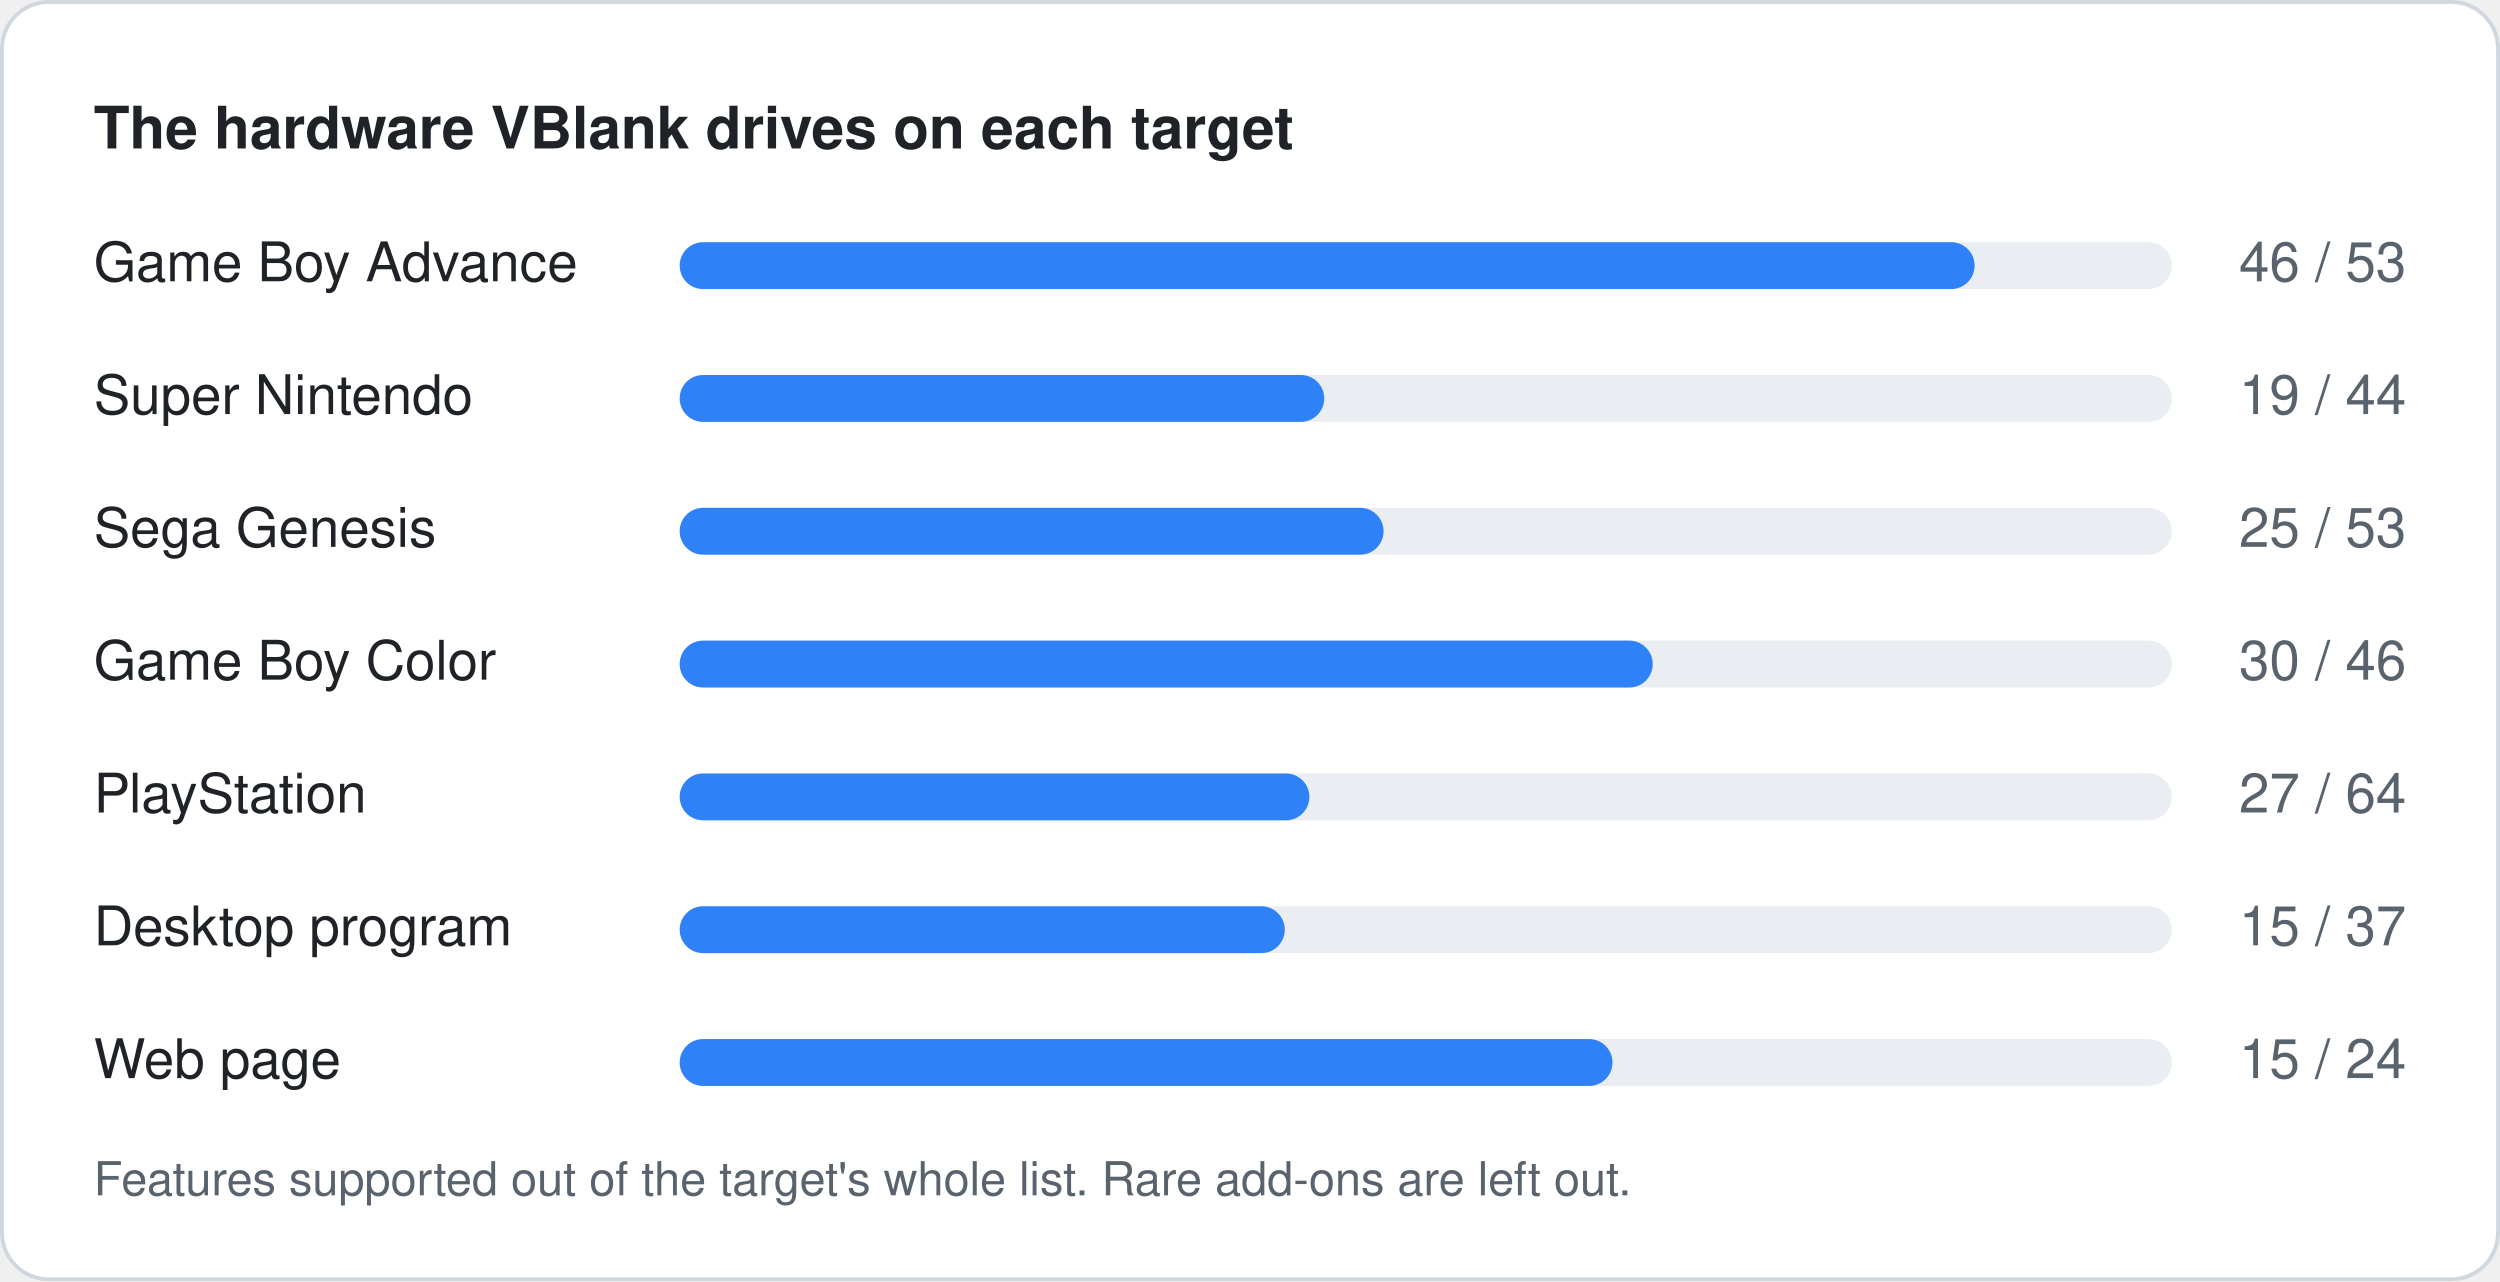
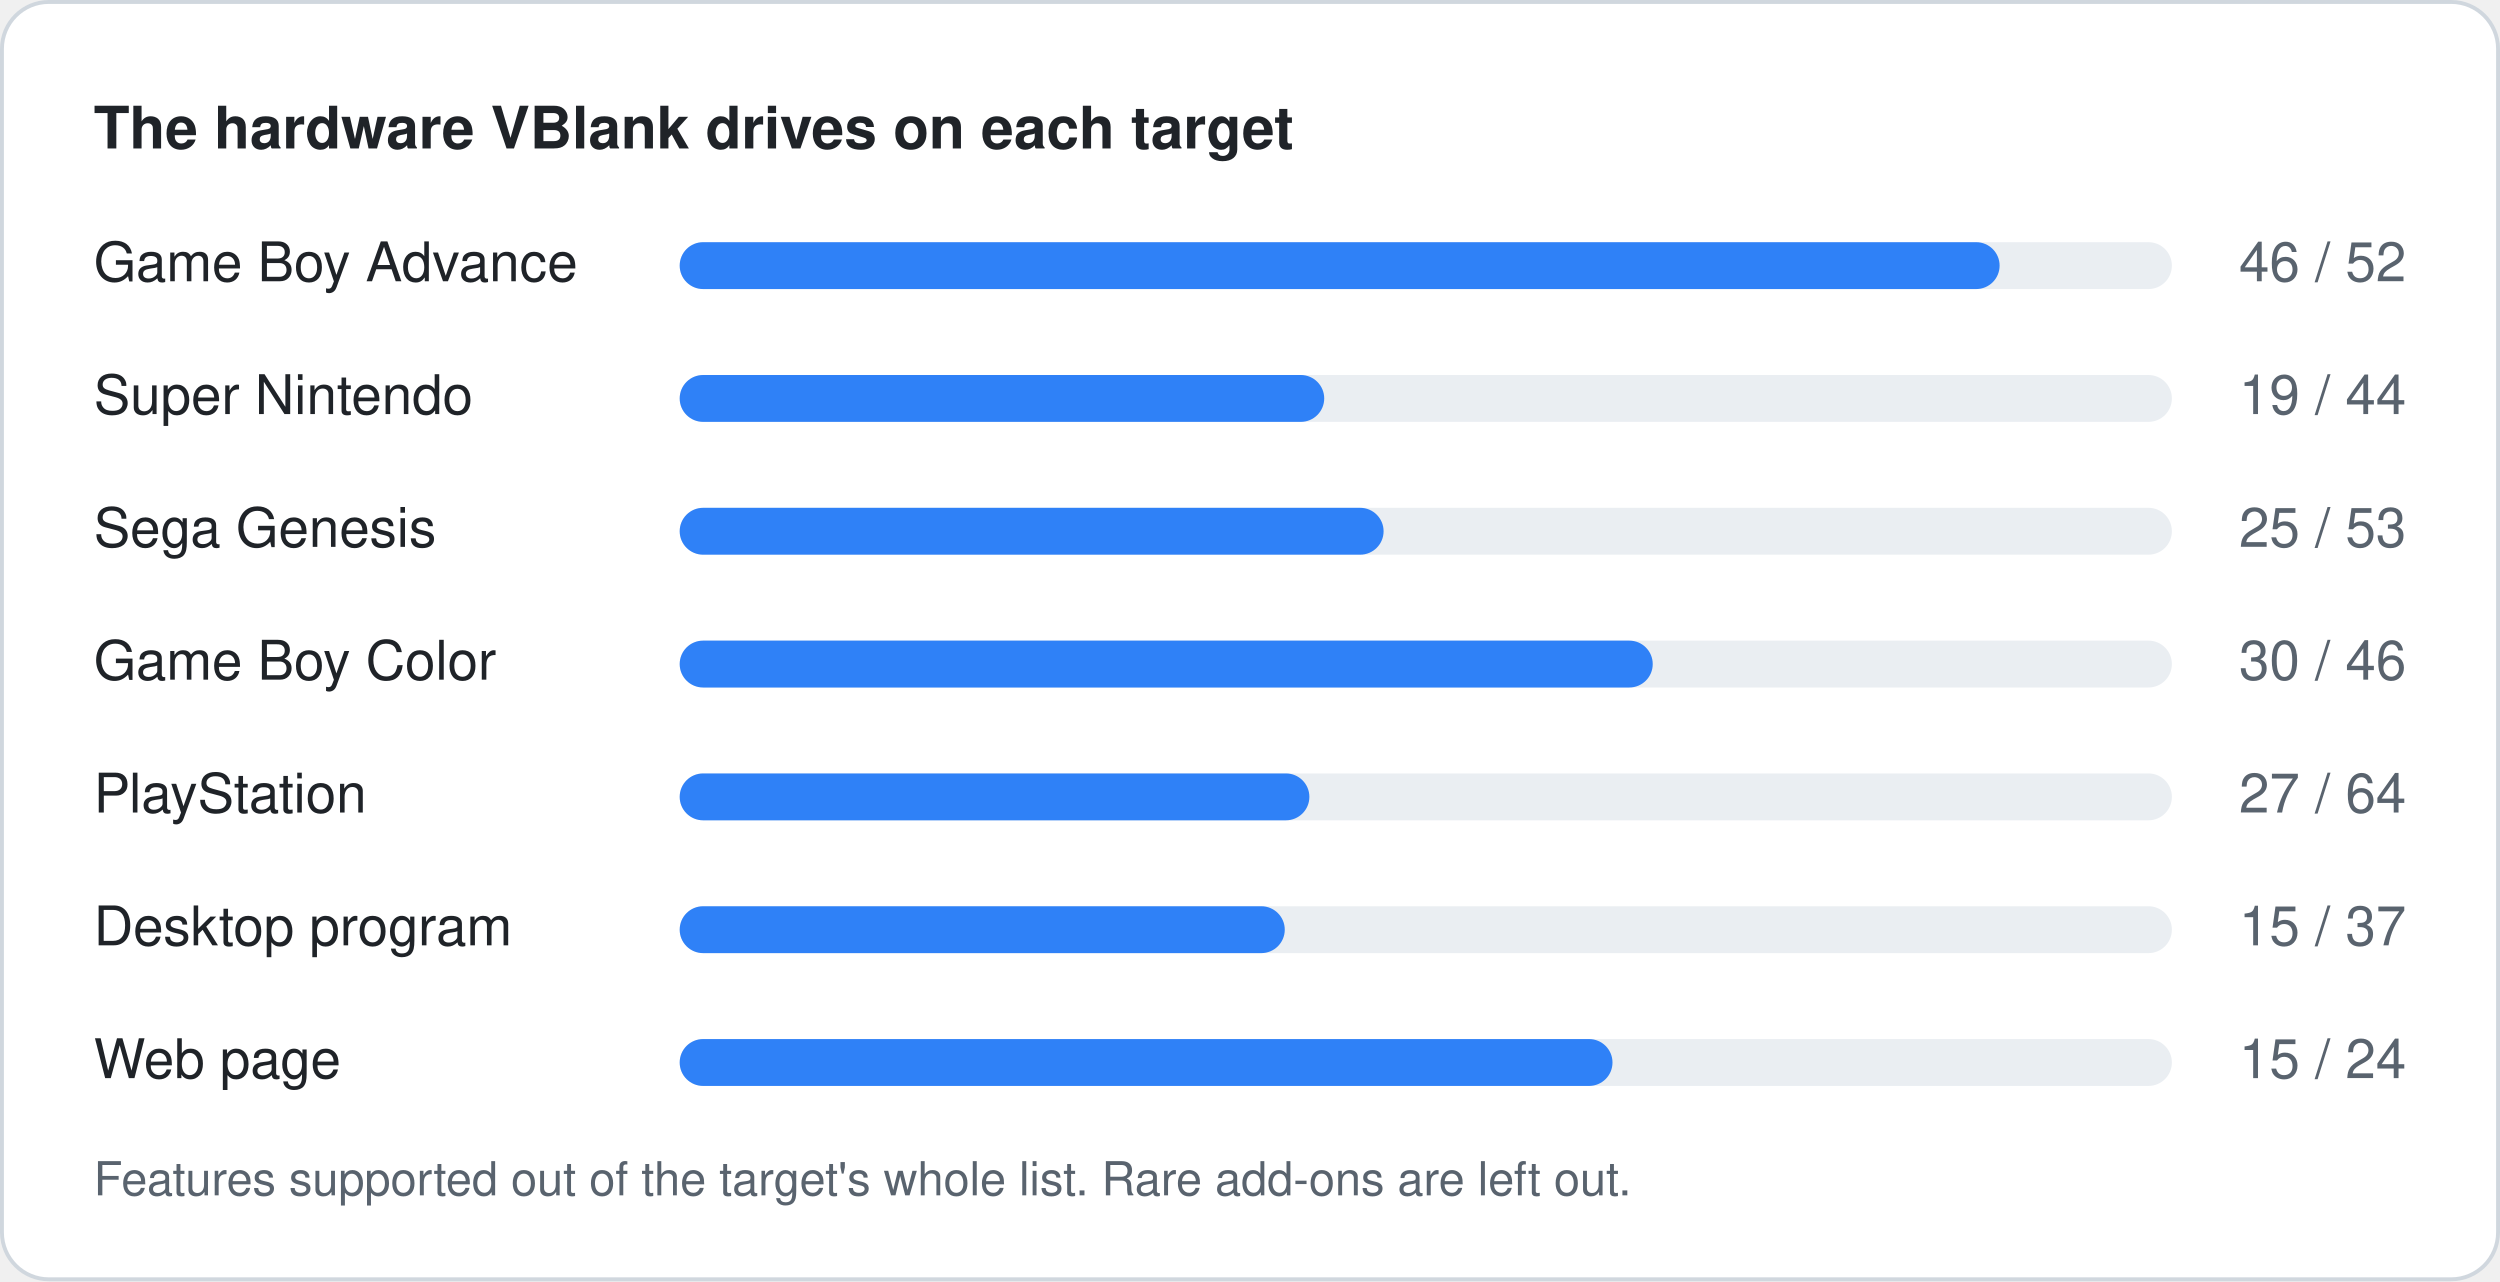
<svg xmlns="http://www.w3.org/2000/svg" width="640" height="328" viewBox="0 0 640 328" font-family="-apple-system, BlinkMacSystemFont, 'Segoe UI', Helvetica, Arial, sans-serif">
  <rect x="0.5" y="0.5" width="639" height="327" rx="12" fill="#ffffff" stroke="#d0d7de" />
  <text x="24" y="38" fill="#1f2328" font-size="15" font-weight="600">The hardware VBlank drives on each target</text>
  <text x="24" y="72" fill="#1f2328" font-size="14">Game Boy Advance</text>
  <rect x="174" y="62" width="382" height="12" rx="6" fill="#eaeef2" />
-   <rect x="174" y="62" width="331.5" height="12" rx="6" fill="#2f81f7" />
-   <text x="616" y="72" fill="#59636e" font-size="14" text-anchor="end">46 / 53</text>
+   <rect x="174" y="62" width="337.9" height="12" rx="6" fill="#2f81f7" />
+   <text x="616" y="72" fill="#59636e" font-size="14" text-anchor="end">46 / 52</text>
  <text x="24" y="106" fill="#1f2328" font-size="14">Super Nintendo</text>
  <rect x="174" y="96" width="382" height="12" rx="6" fill="#eaeef2" />
  <rect x="174" y="96" width="165.0" height="12" rx="6" fill="#2f81f7" />
  <text x="616" y="106" fill="#59636e" font-size="14" text-anchor="end">19 / 44</text>
  <text x="24" y="140" fill="#1f2328" font-size="14">Sega Genesis</text>
  <rect x="174" y="130" width="382" height="12" rx="6" fill="#eaeef2" />
  <rect x="174" y="130" width="180.2" height="12" rx="6" fill="#2f81f7" />
  <text x="616" y="140" fill="#59636e" font-size="14" text-anchor="end">25 / 53</text>
  <text x="24" y="174" fill="#1f2328" font-size="14">Game Boy Color</text>
  <rect x="174" y="164" width="382" height="12" rx="6" fill="#eaeef2" />
  <rect x="174" y="164" width="249.1" height="12" rx="6" fill="#2f81f7" />
  <text x="616" y="174" fill="#59636e" font-size="14" text-anchor="end">30 / 46</text>
  <text x="24" y="208" fill="#1f2328" font-size="14">PlayStation</text>
  <rect x="174" y="198" width="382" height="12" rx="6" fill="#eaeef2" />
  <rect x="174" y="198" width="161.2" height="12" rx="6" fill="#2f81f7" />
  <text x="616" y="208" fill="#59636e" font-size="14" text-anchor="end">27 / 64</text>
  <text x="24" y="242" fill="#1f2328" font-size="14">Desktop program</text>
  <rect x="174" y="232" width="382" height="12" rx="6" fill="#eaeef2" />
  <rect x="174" y="232" width="154.9" height="12" rx="6" fill="#2f81f7" />
  <text x="616" y="242" fill="#59636e" font-size="14" text-anchor="end">15 / 37</text>
  <text x="24" y="276" fill="#1f2328" font-size="14">Web page</text>
  <rect x="174" y="266" width="382" height="12" rx="6" fill="#eaeef2" />
  <rect x="174" y="266" width="238.8" height="12" rx="6" fill="#2f81f7" />
  <text x="616" y="276" fill="#59636e" font-size="14" text-anchor="end">15 / 24</text>
  <text x="24" y="306" fill="#59636e" font-size="12">Features supported out of the target's whole list. Rare add-ons are left out.</text>
</svg>
